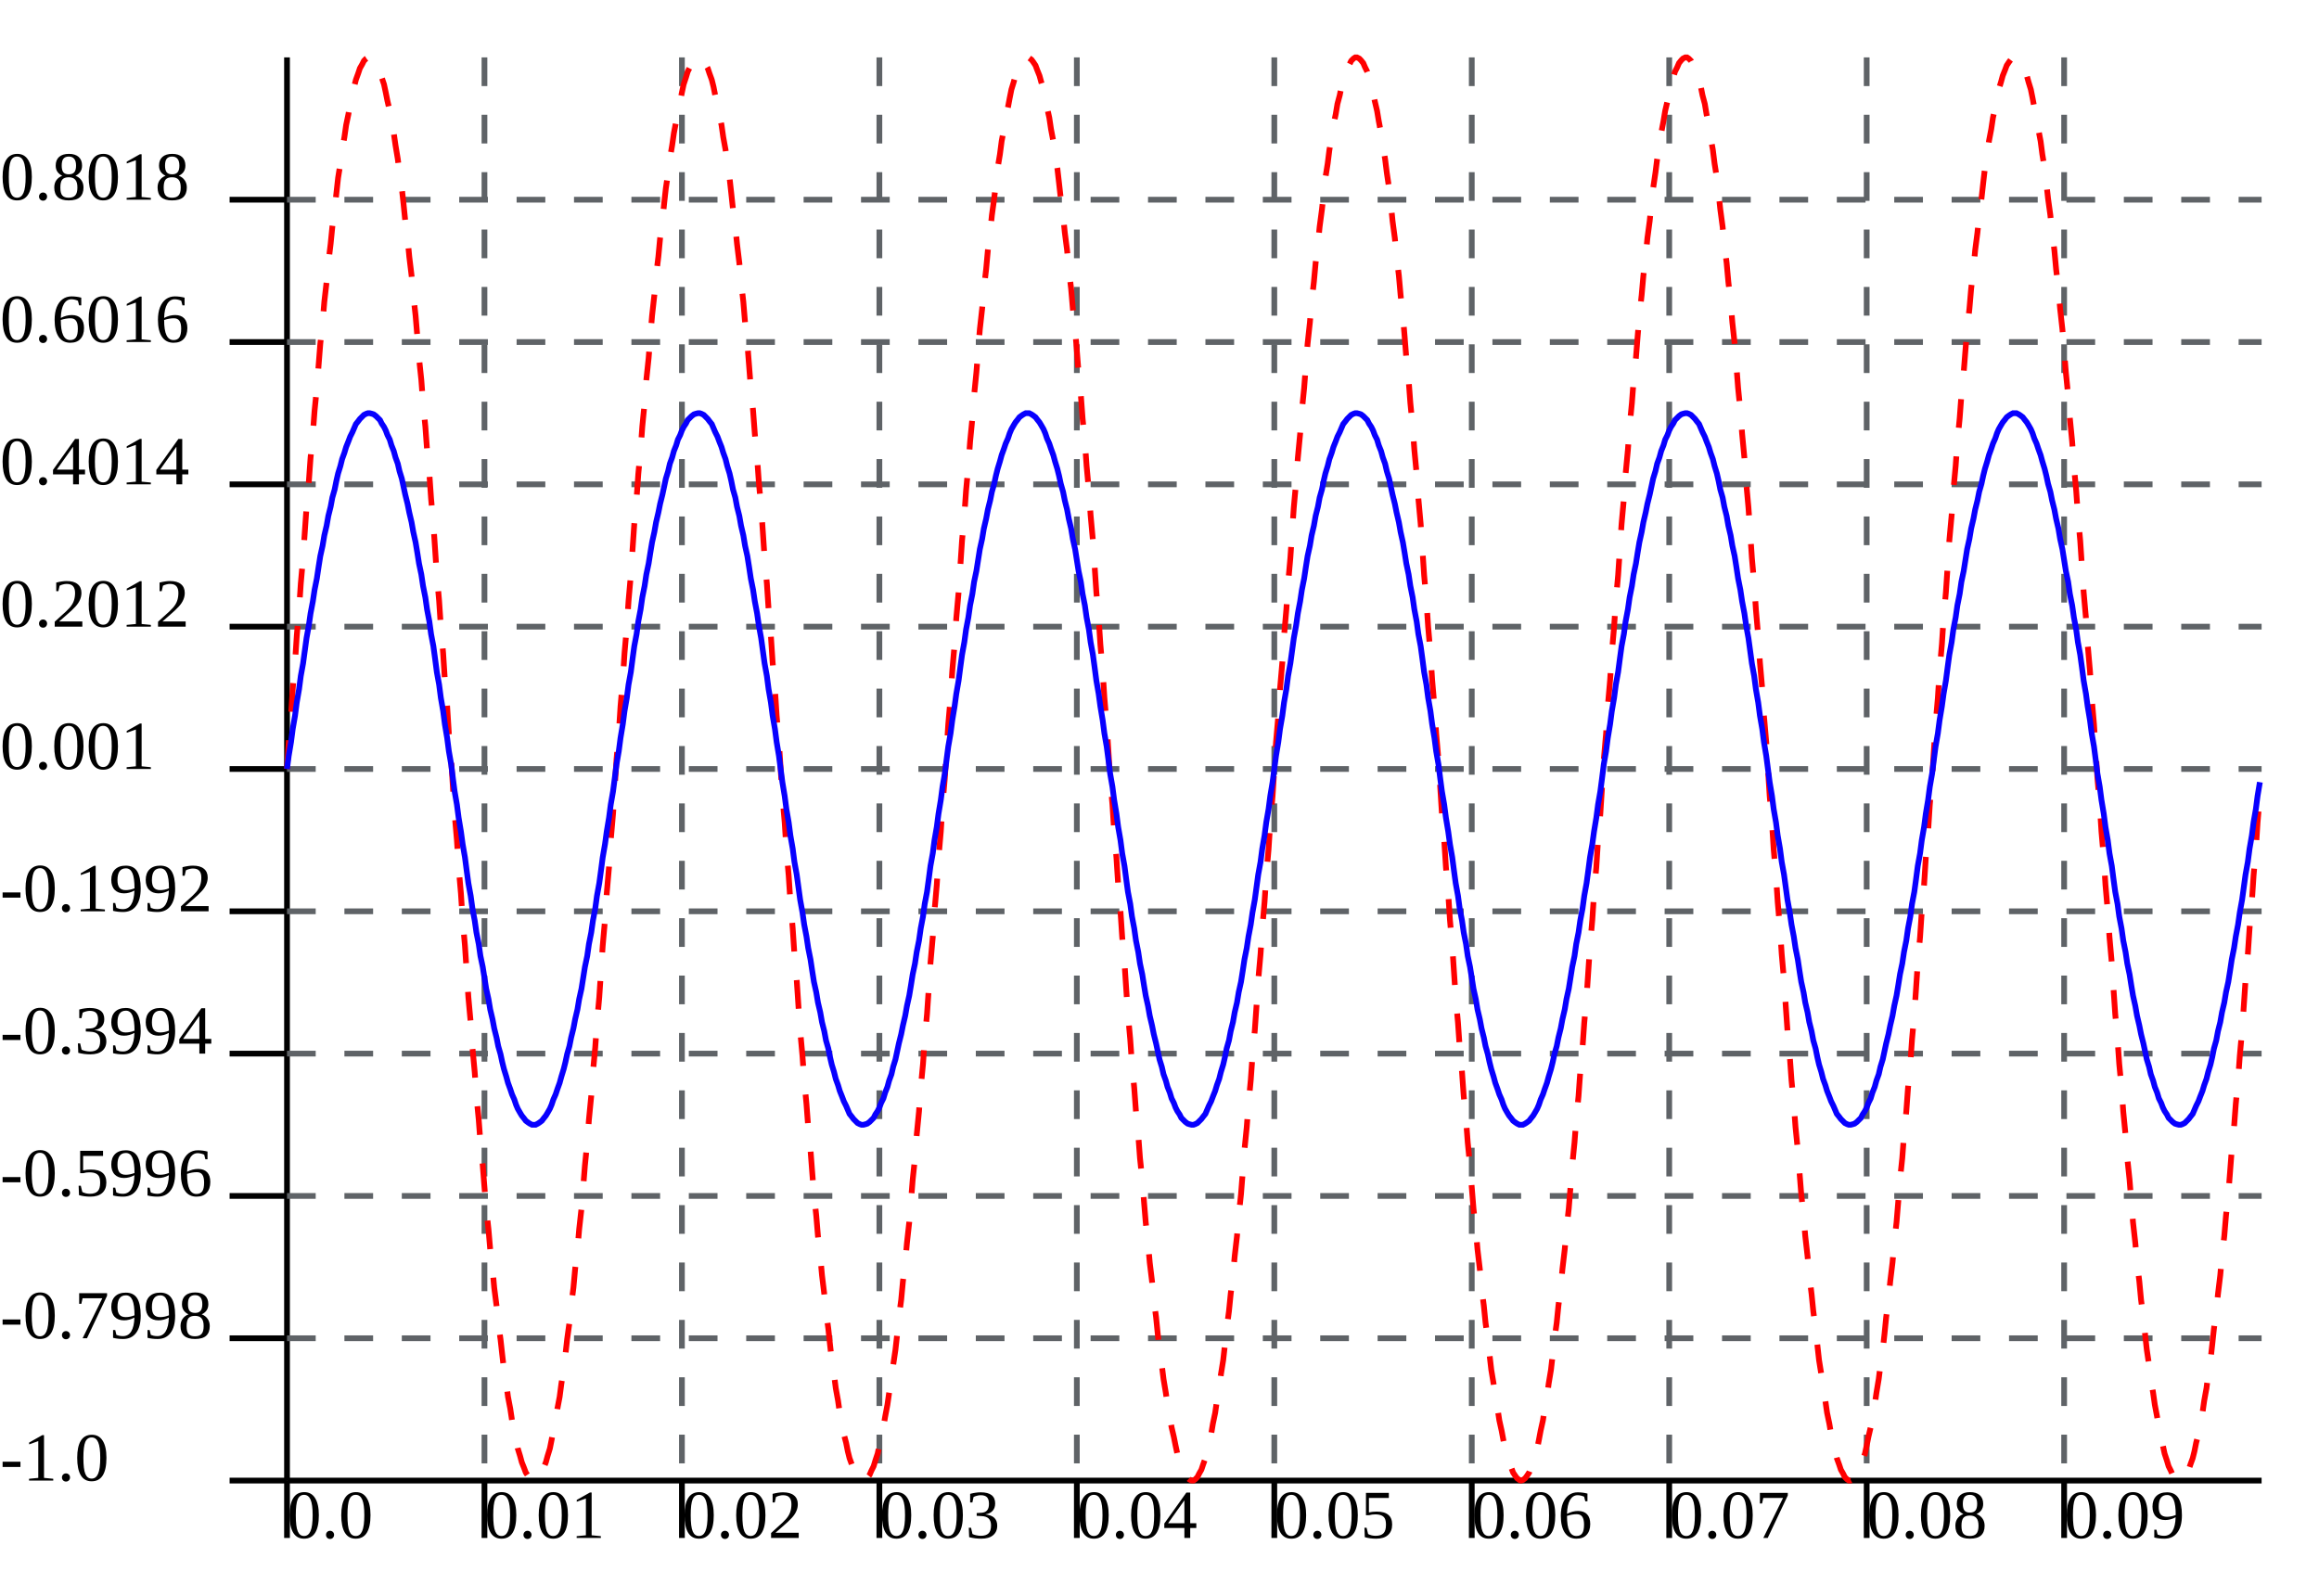
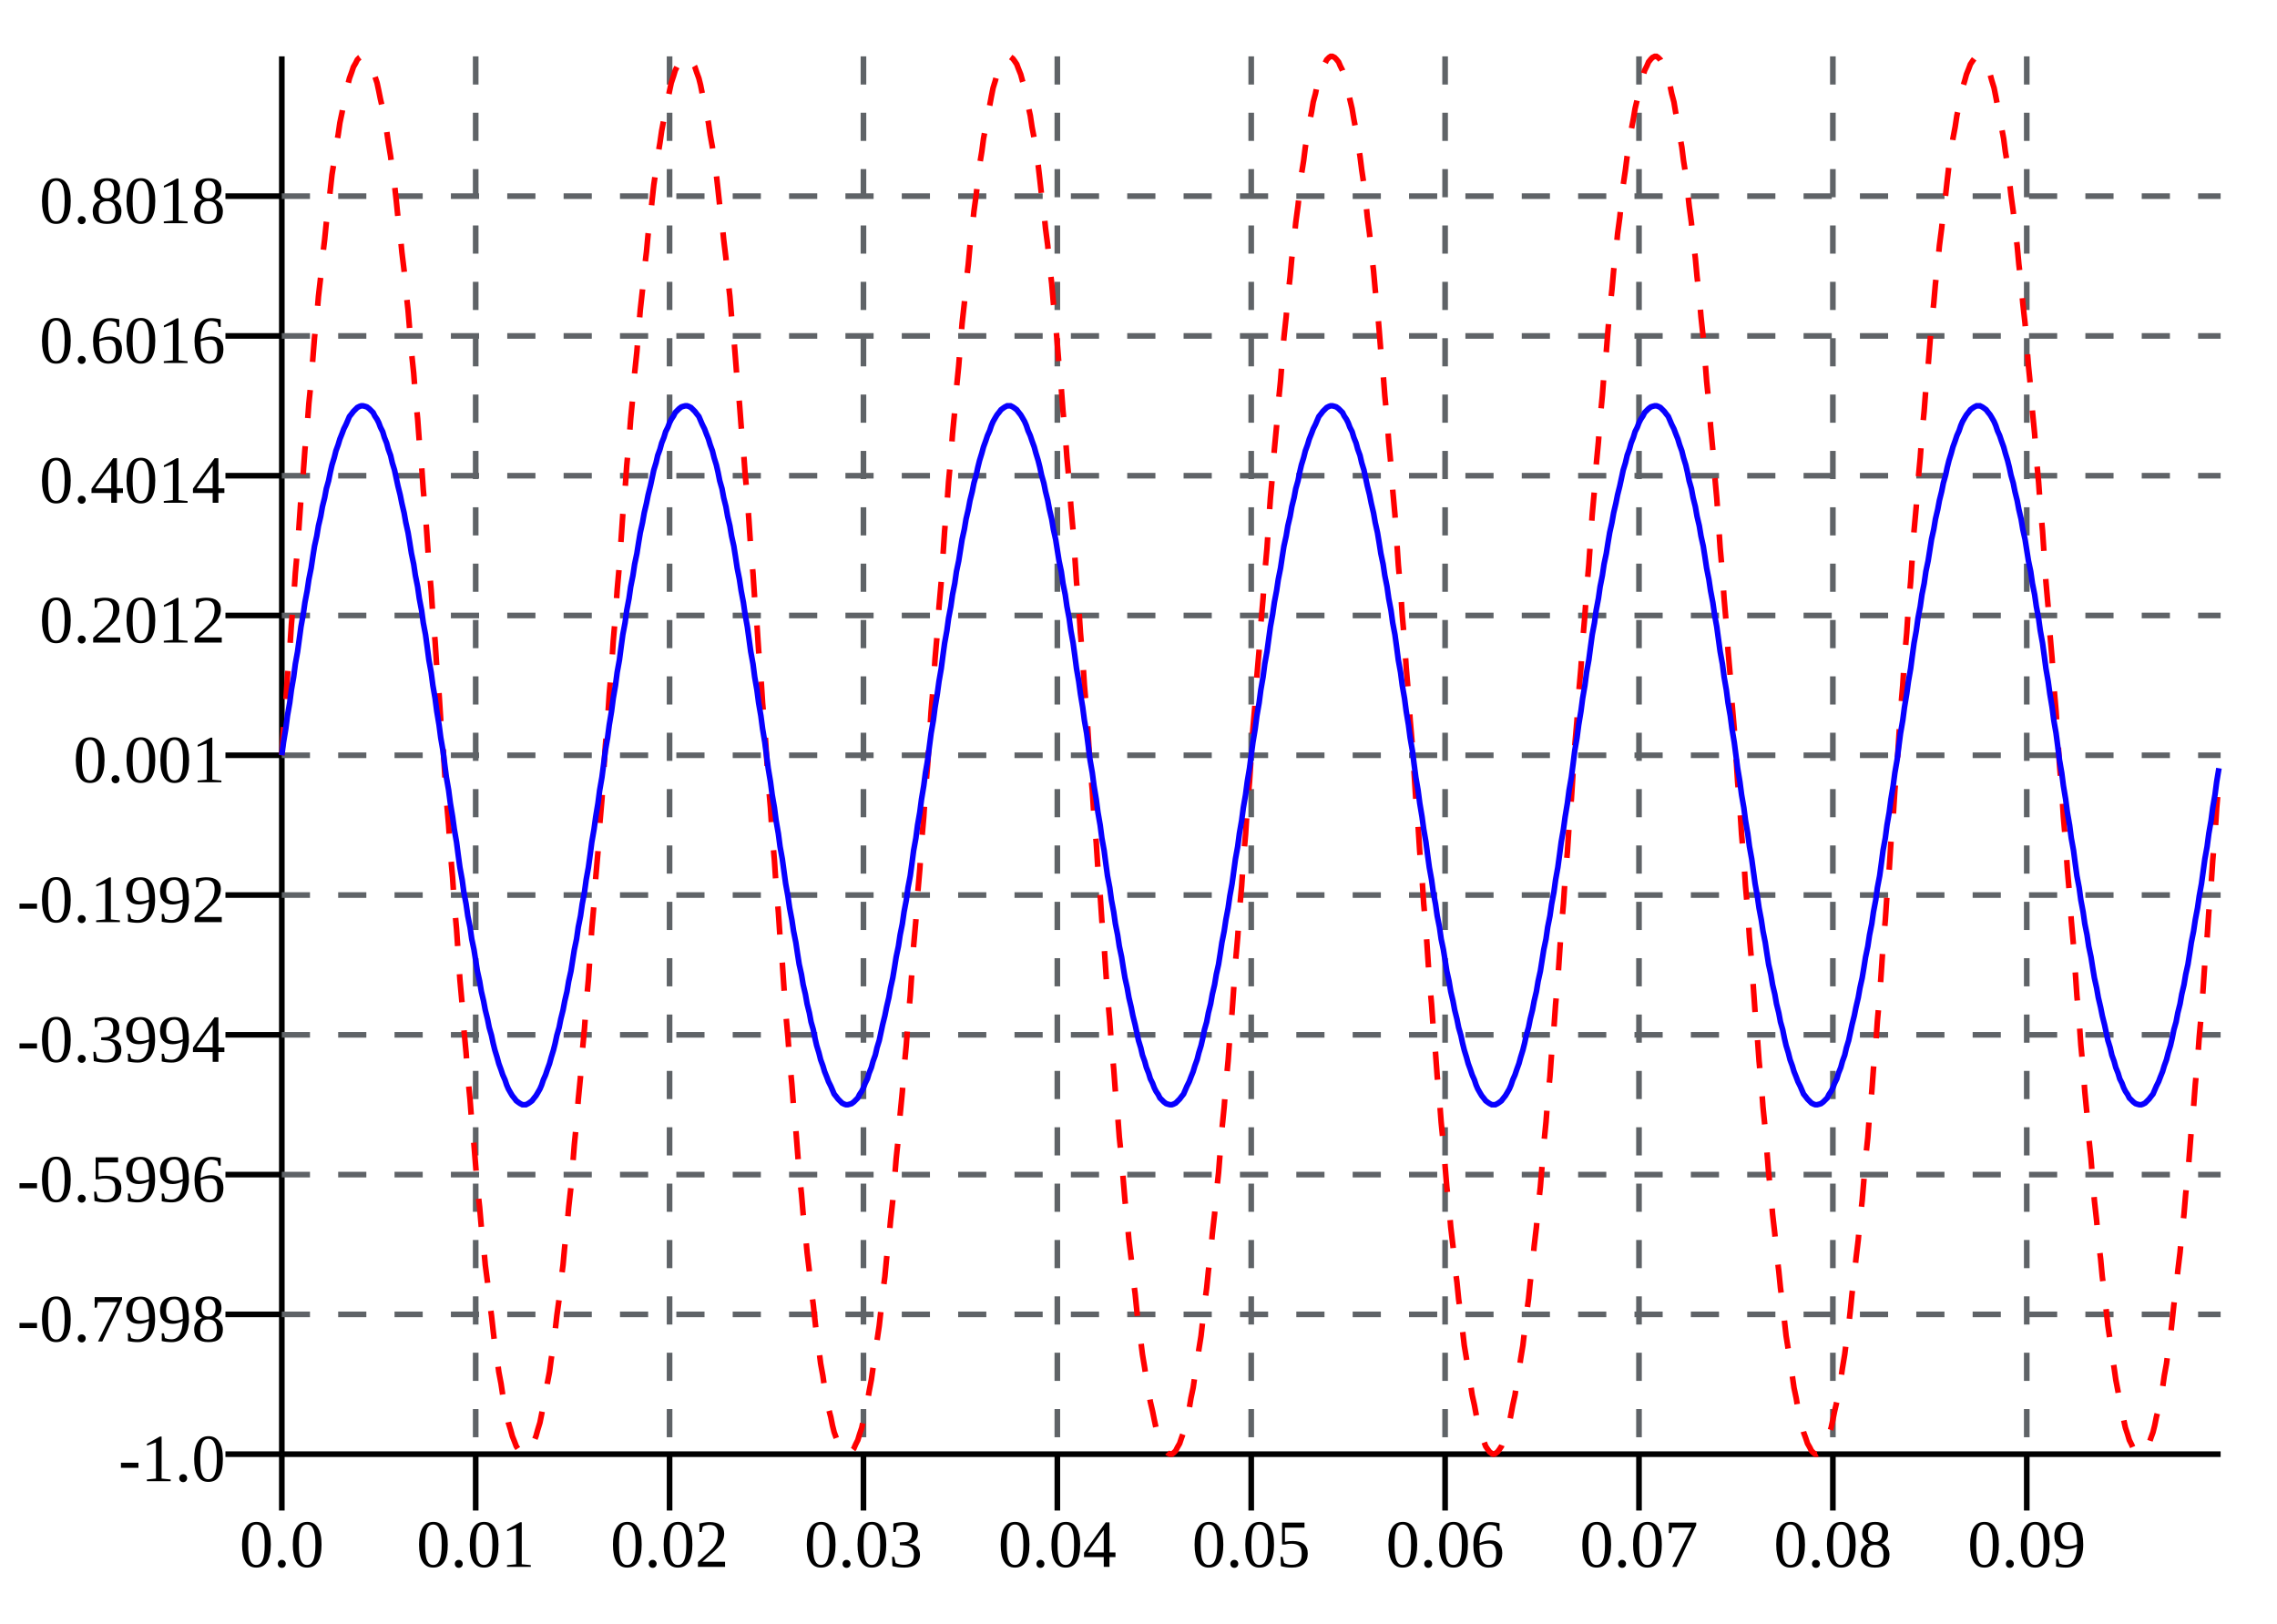
- <svg xmlns="http://www.w3.org/2000/svg" width="404.0" height="278.0">
+ <svg xmlns="http://www.w3.org/2000/svg" width="404.0" height="288.0">
  <g id="grid" fill="none" stroke="none" stroke-width="none" stroke-dasharray="none" style="none" visibility="inherit">
    <line x1="50.0px" y1="258.0px" x2="394.0px" y2="258.0px" id="none" fill="none" stroke="black" stroke-width="none" stroke-dasharray="none" style="none" visibility="inherit" />
    <line x1="50.0px" y1="10.0px" x2="50.0px" y2="258.0px" id="none" fill="none" stroke="black" stroke-width="none" stroke-dasharray="none" style="none" visibility="inherit" />
    <line x1="50.0px" y1="258.0px" x2="50.0px" y2="268.0px" id="none" fill="none" stroke="black" stroke-width="none" stroke-dasharray="none" style="none" visibility="inherit" />
    <line x1="84.4px" y1="258.0px" x2="84.4px" y2="268.0px" id="none" fill="none" stroke="black" stroke-width="none" stroke-dasharray="none" style="none" visibility="inherit" />
    <line x1="118.8px" y1="258.0px" x2="118.8px" y2="268.0px" id="none" fill="none" stroke="black" stroke-width="none" stroke-dasharray="none" style="none" visibility="inherit" />
    <line x1="153.2px" y1="258.0px" x2="153.2px" y2="268.0px" id="none" fill="none" stroke="black" stroke-width="none" stroke-dasharray="none" style="none" visibility="inherit" />
    <line x1="187.6px" y1="258.0px" x2="187.6px" y2="268.0px" id="none" fill="none" stroke="black" stroke-width="none" stroke-dasharray="none" style="none" visibility="inherit" />
    <line x1="222.0px" y1="258.0px" x2="222.0px" y2="268.0px" id="none" fill="none" stroke="black" stroke-width="none" stroke-dasharray="none" style="none" visibility="inherit" />
    <line x1="256.4px" y1="258.0px" x2="256.4px" y2="268.0px" id="none" fill="none" stroke="black" stroke-width="none" stroke-dasharray="none" style="none" visibility="inherit" />
    <line x1="290.8px" y1="258.0px" x2="290.8px" y2="268.0px" id="none" fill="none" stroke="black" stroke-width="none" stroke-dasharray="none" style="none" visibility="inherit" />
    <line x1="325.2px" y1="258.0px" x2="325.2px" y2="268.0px" id="none" fill="none" stroke="black" stroke-width="none" stroke-dasharray="none" style="none" visibility="inherit" />
    <line x1="359.6px" y1="258.0px" x2="359.6px" y2="268.0px" id="none" fill="none" stroke="black" stroke-width="none" stroke-dasharray="none" style="none" visibility="inherit" />
    <line x1="50.0px" y1="258.0px" x2="40.0px" y2="258.0px" id="none" fill="none" stroke="black" stroke-width="none" stroke-dasharray="none" style="none" visibility="inherit" />
    <line x1="50.0px" y1="233.2px" x2="40.0px" y2="233.2px" id="none" fill="none" stroke="black" stroke-width="none" stroke-dasharray="none" style="none" visibility="inherit" />
    <line x1="50.0px" y1="208.4px" x2="40.0px" y2="208.4px" id="none" fill="none" stroke="black" stroke-width="none" stroke-dasharray="none" style="none" visibility="inherit" />
    <line x1="50.0px" y1="183.6px" x2="40.0px" y2="183.6px" id="none" fill="none" stroke="black" stroke-width="none" stroke-dasharray="none" style="none" visibility="inherit" />
    <line x1="50.0px" y1="158.8px" x2="40.0px" y2="158.8px" id="none" fill="none" stroke="black" stroke-width="none" stroke-dasharray="none" style="none" visibility="inherit" />
    <line x1="50.0px" y1="134.0px" x2="40.0px" y2="134.0px" id="none" fill="none" stroke="black" stroke-width="none" stroke-dasharray="none" style="none" visibility="inherit" />
    <line x1="50.0px" y1="109.2px" x2="40.0px" y2="109.2px" id="none" fill="none" stroke="black" stroke-width="none" stroke-dasharray="none" style="none" visibility="inherit" />
    <line x1="50.0px" y1="84.4px" x2="40.0px" y2="84.4px" id="none" fill="none" stroke="black" stroke-width="none" stroke-dasharray="none" style="none" visibility="inherit" />
    <line x1="50.0px" y1="59.6px" x2="40.0px" y2="59.6px" id="none" fill="none" stroke="black" stroke-width="none" stroke-dasharray="none" style="none" visibility="inherit" />
    <line x1="50.0px" y1="34.8px" x2="40.0px" y2="34.8px" id="none" fill="none" stroke="black" stroke-width="none" stroke-dasharray="none" style="none" visibility="inherit" />
-     <text x="50.0px" y="268.0px" id="none" fill="black" stroke="none" stroke-width="none" stroke-dasharray="none" style="none" visibility="inherit">0.0</text>
-     <text x="84.4px" y="268.0px" id="none" fill="black" stroke="none" stroke-width="none" stroke-dasharray="none" style="none" visibility="inherit">0.01</text>
-     <text x="118.8px" y="268.0px" id="none" fill="black" stroke="none" stroke-width="none" stroke-dasharray="none" style="none" visibility="inherit">0.02</text>
-     <text x="153.2px" y="268.0px" id="none" fill="black" stroke="none" stroke-width="none" stroke-dasharray="none" style="none" visibility="inherit">0.03</text>
-     <text x="187.6px" y="268.0px" id="none" fill="black" stroke="none" stroke-width="none" stroke-dasharray="none" style="none" visibility="inherit">0.04</text>
-     <text x="222.0px" y="268.0px" id="none" fill="black" stroke="none" stroke-width="none" stroke-dasharray="none" style="none" visibility="inherit">0.05</text>
-     <text x="256.4px" y="268.0px" id="none" fill="black" stroke="none" stroke-width="none" stroke-dasharray="none" style="none" visibility="inherit">0.06</text>
-     <text x="290.8px" y="268.0px" id="none" fill="black" stroke="none" stroke-width="none" stroke-dasharray="none" style="none" visibility="inherit">0.07</text>
-     <text x="325.2px" y="268.0px" id="none" fill="black" stroke="none" stroke-width="none" stroke-dasharray="none" style="none" visibility="inherit">0.08</text>
-     <text x="359.6px" y="268.0px" id="none" fill="black" stroke="none" stroke-width="none" stroke-dasharray="none" style="none" visibility="inherit">0.09</text>
-     <text x="0.0px" y="258.0px" id="none" fill="black" stroke="none" stroke-width="none" stroke-dasharray="none" style="none" visibility="inherit">-1.0</text>
-     <text x="0.0px" y="233.2px" id="none" fill="black" stroke="none" stroke-width="none" stroke-dasharray="none" style="none" visibility="inherit">-0.7998</text>
-     <text x="0.0px" y="208.4px" id="none" fill="black" stroke="none" stroke-width="none" stroke-dasharray="none" style="none" visibility="inherit">-0.5996</text>
-     <text x="0.0px" y="183.6px" id="none" fill="black" stroke="none" stroke-width="none" stroke-dasharray="none" style="none" visibility="inherit">-0.3994</text>
-     <text x="0.0px" y="158.8px" id="none" fill="black" stroke="none" stroke-width="none" stroke-dasharray="none" style="none" visibility="inherit">-0.1992</text>
-     <text x="0.0px" y="134.0px" id="none" fill="black" stroke="none" stroke-width="none" stroke-dasharray="none" style="none" visibility="inherit">0.001</text>
-     <text x="0.0px" y="109.2px" id="none" fill="black" stroke="none" stroke-width="none" stroke-dasharray="none" style="none" visibility="inherit">0.2012</text>
-     <text x="0.0px" y="84.4px" id="none" fill="black" stroke="none" stroke-width="none" stroke-dasharray="none" style="none" visibility="inherit">0.4014</text>
-     <text x="0.0px" y="59.6px" id="none" fill="black" stroke="none" stroke-width="none" stroke-dasharray="none" style="none" visibility="inherit">0.6016</text>
-     <text x="0.0px" y="34.8px" id="none" fill="black" stroke="none" stroke-width="none" stroke-dasharray="none" style="none" visibility="inherit">0.8018</text>
+     <text x="50.0px" y="278.0px" text-anchor="middle" dy="0em" id="none" fill="black" stroke="none" stroke-width="none" stroke-dasharray="none" style="none" visibility="inherit">0.0</text>
+     <text x="84.4px" y="278.0px" text-anchor="middle" dy="0em" id="none" fill="black" stroke="none" stroke-width="none" stroke-dasharray="none" style="none" visibility="inherit">0.01</text>
+     <text x="118.8px" y="278.0px" text-anchor="middle" dy="0em" id="none" fill="black" stroke="none" stroke-width="none" stroke-dasharray="none" style="none" visibility="inherit">0.02</text>
+     <text x="153.2px" y="278.0px" text-anchor="middle" dy="0em" id="none" fill="black" stroke="none" stroke-width="none" stroke-dasharray="none" style="none" visibility="inherit">0.03</text>
+     <text x="187.6px" y="278.0px" text-anchor="middle" dy="0em" id="none" fill="black" stroke="none" stroke-width="none" stroke-dasharray="none" style="none" visibility="inherit">0.04</text>
+     <text x="222.0px" y="278.0px" text-anchor="middle" dy="0em" id="none" fill="black" stroke="none" stroke-width="none" stroke-dasharray="none" style="none" visibility="inherit">0.05</text>
+     <text x="256.4px" y="278.0px" text-anchor="middle" dy="0em" id="none" fill="black" stroke="none" stroke-width="none" stroke-dasharray="none" style="none" visibility="inherit">0.06</text>
+     <text x="290.8px" y="278.0px" text-anchor="middle" dy="0em" id="none" fill="black" stroke="none" stroke-width="none" stroke-dasharray="none" style="none" visibility="inherit">0.07</text>
+     <text x="325.2px" y="278.0px" text-anchor="middle" dy="0em" id="none" fill="black" stroke="none" stroke-width="none" stroke-dasharray="none" style="none" visibility="inherit">0.08</text>
+     <text x="359.6px" y="278.0px" text-anchor="middle" dy="0em" id="none" fill="black" stroke="none" stroke-width="none" stroke-dasharray="none" style="none" visibility="inherit">0.09</text>
+     <text x="40.0px" y="258.0px" text-anchor="end" dy=".4em" id="none" fill="black" stroke="none" stroke-width="none" stroke-dasharray="none" style="none" visibility="inherit">-1.0</text>
+     <text x="40.0px" y="233.2px" text-anchor="end" dy=".4em" id="none" fill="black" stroke="none" stroke-width="none" stroke-dasharray="none" style="none" visibility="inherit">-0.7998</text>
+     <text x="40.0px" y="208.4px" text-anchor="end" dy=".4em" id="none" fill="black" stroke="none" stroke-width="none" stroke-dasharray="none" style="none" visibility="inherit">-0.5996</text>
+     <text x="40.0px" y="183.6px" text-anchor="end" dy=".4em" id="none" fill="black" stroke="none" stroke-width="none" stroke-dasharray="none" style="none" visibility="inherit">-0.3994</text>
+     <text x="40.0px" y="158.8px" text-anchor="end" dy=".4em" id="none" fill="black" stroke="none" stroke-width="none" stroke-dasharray="none" style="none" visibility="inherit">-0.1992</text>
+     <text x="40.0px" y="134.0px" text-anchor="end" dy=".4em" id="none" fill="black" stroke="none" stroke-width="none" stroke-dasharray="none" style="none" visibility="inherit">0.001</text>
+     <text x="40.0px" y="109.2px" text-anchor="end" dy=".4em" id="none" fill="black" stroke="none" stroke-width="none" stroke-dasharray="none" style="none" visibility="inherit">0.2012</text>
+     <text x="40.0px" y="84.4px" text-anchor="end" dy=".4em" id="none" fill="black" stroke="none" stroke-width="none" stroke-dasharray="none" style="none" visibility="inherit">0.4014</text>
+     <text x="40.0px" y="59.6px" text-anchor="end" dy=".4em" id="none" fill="black" stroke="none" stroke-width="none" stroke-dasharray="none" style="none" visibility="inherit">0.6016</text>
+     <text x="40.0px" y="34.8px" text-anchor="end" dy=".4em" id="none" fill="black" stroke="none" stroke-width="none" stroke-dasharray="none" style="none" visibility="inherit">0.8018</text>
    <line x1="84.4px" y1="10.0px" x2="84.4px" y2="258.0px" id="none" fill="none" stroke="#5F6367" stroke-width="none" stroke-dasharray="5,5" style="none" visibility="inherit" />
    <line x1="118.8px" y1="10.0px" x2="118.8px" y2="258.0px" id="none" fill="none" stroke="#5F6367" stroke-width="none" stroke-dasharray="5,5" style="none" visibility="inherit" />
    <line x1="153.2px" y1="10.0px" x2="153.2px" y2="258.0px" id="none" fill="none" stroke="#5F6367" stroke-width="none" stroke-dasharray="5,5" style="none" visibility="inherit" />
    <line x1="187.6px" y1="10.0px" x2="187.6px" y2="258.0px" id="none" fill="none" stroke="#5F6367" stroke-width="none" stroke-dasharray="5,5" style="none" visibility="inherit" />
    <line x1="222.0px" y1="10.0px" x2="222.0px" y2="258.0px" id="none" fill="none" stroke="#5F6367" stroke-width="none" stroke-dasharray="5,5" style="none" visibility="inherit" />
    <line x1="256.4px" y1="10.0px" x2="256.4px" y2="258.0px" id="none" fill="none" stroke="#5F6367" stroke-width="none" stroke-dasharray="5,5" style="none" visibility="inherit" />
    <line x1="290.8px" y1="10.0px" x2="290.8px" y2="258.0px" id="none" fill="none" stroke="#5F6367" stroke-width="none" stroke-dasharray="5,5" style="none" visibility="inherit" />
    <line x1="325.2px" y1="10.0px" x2="325.2px" y2="258.0px" id="none" fill="none" stroke="#5F6367" stroke-width="none" stroke-dasharray="5,5" style="none" visibility="inherit" />
    <line x1="359.6px" y1="10.0px" x2="359.6px" y2="258.0px" id="none" fill="none" stroke="#5F6367" stroke-width="none" stroke-dasharray="5,5" style="none" visibility="inherit" />
    <line x1="50.0px" y1="233.2px" x2="394.0px" y2="233.2px" id="none" fill="none" stroke="#5F6367" stroke-width="none" stroke-dasharray="5,5" style="none" visibility="inherit" />
    <line x1="50.0px" y1="208.4px" x2="394.0px" y2="208.4px" id="none" fill="none" stroke="#5F6367" stroke-width="none" stroke-dasharray="5,5" style="none" visibility="inherit" />
    <line x1="50.0px" y1="183.6px" x2="394.0px" y2="183.6px" id="none" fill="none" stroke="#5F6367" stroke-width="none" stroke-dasharray="5,5" style="none" visibility="inherit" />
    <line x1="50.0px" y1="158.8px" x2="394.0px" y2="158.8px" id="none" fill="none" stroke="#5F6367" stroke-width="none" stroke-dasharray="5,5" style="none" visibility="inherit" />
    <line x1="50.0px" y1="134.0px" x2="394.0px" y2="134.0px" id="none" fill="none" stroke="#5F6367" stroke-width="none" stroke-dasharray="5,5" style="none" visibility="inherit" />
    <line x1="50.0px" y1="109.2px" x2="394.0px" y2="109.2px" id="none" fill="none" stroke="#5F6367" stroke-width="none" stroke-dasharray="5,5" style="none" visibility="inherit" />
    <line x1="50.0px" y1="84.4px" x2="394.0px" y2="84.4px" id="none" fill="none" stroke="#5F6367" stroke-width="none" stroke-dasharray="5,5" style="none" visibility="inherit" />
    <line x1="50.0px" y1="59.6px" x2="394.0px" y2="59.6px" id="none" fill="none" stroke="#5F6367" stroke-width="none" stroke-dasharray="5,5" style="none" visibility="inherit" />
    <line x1="50.0px" y1="34.8px" x2="394.0px" y2="34.8px" id="none" fill="none" stroke="#5F6367" stroke-width="none" stroke-dasharray="5,5" style="none" visibility="inherit" />
  </g>
  <g id="lines" fill="none" stroke="none" stroke-width="none" stroke-dasharray="none" style="none" visibility="inherit">
    <g id="plot_line" fill="none" stroke="none" stroke-width="none" stroke-dasharray="none" style="none" visibility="inherit">
      <polyline points="50.0,134.0 50.3,129.3 50.7,124.7 51.0,120.0 51.4,115.4 51.7,110.8 52.1,106.2 52.4,101.7 52.8,97.2 53.1,92.7 53.4,88.4 53.8,84.0 54.1,79.8 54.5,75.6 54.8,71.6 55.2,67.6 55.5,63.7 55.8,59.9 56.2,56.2 56.5,52.6 56.9,49.1 57.2,45.8 57.6,42.5 57.9,39.5 58.3,36.5 58.6,33.7 58.9,31.0 59.3,28.5 59.6,26.1 60.0,23.9 60.3,21.8 60.7,19.9 61.0,18.1 61.4,16.6 61.7,15.1 62.0,13.9 62.4,12.8 62.7,11.9 63.1,11.2 63.4,10.6 63.8,10.2 64.1,10.0 64.4,10.0 64.8,10.2 65.1,10.5 65.5,11.0 65.8,11.7 66.2,12.5 66.5,13.5 66.9,14.7 67.2,16.1 67.5,17.6 67.9,19.3 68.2,21.1 68.6,23.2 68.9,25.3 69.3,27.7 69.6,30.1 70.0,32.8 70.3,35.5 70.6,38.5 71.0,41.5 71.3,44.7 71.7,48.0 72.0,51.4 72.4,55.0 72.7,58.6 73.0,62.4 73.4,66.2 73.7,70.2 74.1,74.3 74.4,78.4 74.8,82.6 75.1,86.9 75.5,91.3 75.8,95.7 76.1,100.2 76.5,104.7 76.8,109.2 77.2,113.8 77.5,118.5 77.9,123.1 78.2,127.8 78.6,132.4 78.9,137.1 79.2,141.8 79.6,146.4 79.9,151.1 80.3,155.7 80.6,160.3 81.0,164.8 81.3,169.3 81.6,173.8 82.0,178.2 82.3,182.5 82.7,186.8 83.0,191.0 83.4,195.1 83.7,199.1 84.1,203.1 84.4,206.9 84.7,210.6 85.1,214.2 85.4,217.7 85.8,221.1 86.1,224.4 86.5,227.5 86.8,230.5 87.2,233.4 87.5,236.1 87.8,238.7 88.2,241.1 88.5,243.4 88.9,245.5 89.2,247.5 89.6,249.3 89.9,250.9 90.2,252.4 90.6,253.7 90.9,254.8 91.3,255.8 91.6,256.6 92.0,257.2 92.3,257.6 92.7,257.9 93.0,258.0 93.3,257.9 93.7,257.6 94.0,257.2 94.4,256.6 94.7,255.8 95.1,254.8 95.4,253.7 95.8,252.4 96.1,250.9 96.4,249.3 96.8,247.5 97.1,245.5 97.5,243.4 97.8,241.1 98.2,238.7 98.5,236.1 98.8,233.4 99.2,230.5 99.5,227.5 99.9,224.4 100.2,221.1 100.6,217.7 100.9,214.2 101.3,210.6 101.6,206.9 101.9,203.1 102.3,199.1 102.6,195.1 103.0,191.0 103.3,186.8 103.7,182.5 104.0,178.2 104.4,173.8 104.7,169.3 105.0,164.8 105.4,160.3 105.7,155.7 106.1,151.1 106.4,146.4 106.8,141.8 107.1,137.1 107.4,132.4 107.8,127.8 108.1,123.1 108.5,118.5 108.8,113.8 109.2,109.2 109.5,104.7 109.9,100.2 110.2,95.7 110.5,91.3 110.9,86.9 111.2,82.6 111.6,78.4 111.9,74.3 112.3,70.2 112.6,66.2 113.0,62.4 113.3,58.6 113.6,55.0 114.0,51.4 114.3,48.0 114.7,44.7 115.0,41.5 115.4,38.5 115.7,35.5 116.0,32.8 116.4,30.1 116.7,27.7 117.1,25.3 117.4,23.2 117.8,21.1 118.1,19.3 118.5,17.6 118.8,16.1 119.1,14.7 119.5,13.5 119.8,12.5 120.2,11.7 120.5,11.0 120.9,10.5 121.2,10.2 121.6,10.0 121.9,10.0 122.2,10.2 122.6,10.6 122.9,11.2 123.3,11.9 123.6,12.8 124.0,13.9 124.3,15.1 124.6,16.6 125.0,18.1 125.3,19.9 125.7,21.8 126.0,23.9 126.4,26.1 126.7,28.5 127.1,31.0 127.4,33.7 127.7,36.5 128.1,39.5 128.4,42.5 128.8,45.8 129.1,49.1 129.5,52.6 129.8,56.2 130.2,59.9 130.5,63.7 130.8,67.6 131.2,71.6 131.5,75.6 131.9,79.8 132.2,84.0 132.6,88.4 132.9,92.7 133.2,97.2 133.6,101.7 133.9,106.2 134.3,110.8 134.6,115.4 135.0,120.0 135.3,124.7 135.7,129.3 136.0,134.0 136.3,138.7 136.7,143.3 137.0,148.0 137.4,152.6 137.7,157.2 138.1,161.8 138.4,166.3 138.8,170.8 139.1,175.3 139.4,179.6 139.8,184.0 140.1,188.2 140.5,192.4 140.8,196.4 141.2,200.4 141.5,204.3 141.8,208.1 142.2,211.8 142.5,215.4 142.9,218.9 143.2,222.2 143.6,225.5 143.9,228.5 144.3,231.5 144.6,234.3 144.9,237.0 145.3,239.5 145.6,241.9 146.0,244.1 146.3,246.2 146.7,248.1 147.0,249.9 147.4,251.4 147.7,252.9 148.0,254.1 148.4,255.2 148.7,256.1 149.1,256.8 149.4,257.4 149.8,257.8 150.1,258.0 150.4,258.0 150.8,257.8 151.1,257.5 151.5,257.0 151.8,256.3 152.2,255.5 152.5,254.5 152.9,253.3 153.2,251.9 153.5,250.4 153.9,248.7 154.2,246.9 154.6,244.8 154.9,242.7 155.3,240.3 155.6,237.9 156.0,235.2 156.3,232.5 156.6,229.5 157.0,226.5 157.3,223.3 157.7,220.0 158.0,216.6 158.4,213.0 158.7,209.4 159.0,205.6 159.4,201.8 159.7,197.8 160.1,193.7 160.4,189.6 160.8,185.4 161.1,181.1 161.5,176.7 161.8,172.3 162.1,167.8 162.5,163.3 162.8,158.8 163.2,154.2 163.5,149.5 163.9,144.9 164.2,140.2 164.6,135.6 164.9,130.9 165.2,126.2 165.6,121.6 165.9,116.9 166.3,112.3 166.6,107.7 167.0,103.2 167.3,98.7 167.6,94.2 168.0,89.8 168.3,85.5 168.7,81.2 169.0,77.0 169.4,72.9 169.7,68.9 170.1,64.9 170.4,61.1 170.7,57.4 171.1,53.8 171.4,50.3 171.8,46.9 172.1,43.6 172.5,40.5 172.8,37.5 173.2,34.6 173.5,31.9 173.8,29.3 174.2,26.9 174.5,24.6 174.9,22.5 175.2,20.5 175.6,18.7 175.9,17.1 176.2,15.6 176.6,14.3 176.9,13.2 177.3,12.2 177.6,11.4 178.0,10.8 178.3,10.4 178.7,10.1 179.0,10.0 179.3,10.1 179.7,10.4 180.0,10.8 180.4,11.4 180.7,12.2 181.1,13.2 181.4,14.3 181.8,15.6 182.1,17.1 182.4,18.7 182.8,20.5 183.1,22.5 183.5,24.6 183.8,26.9 184.2,29.3 184.5,31.9 184.8,34.6 185.2,37.5 185.5,40.5 185.9,43.6 186.2,46.9 186.6,50.3 186.9,53.8 187.3,57.4 187.6,61.1 187.9,64.9 188.3,68.9 188.6,72.9 189.0,77.0 189.3,81.2 189.7,85.5 190.0,89.8 190.4,94.2 190.7,98.7 191.0,103.2 191.4,107.7 191.7,112.3 192.1,116.9 192.4,121.6 192.8,126.2 193.1,130.9 193.4,135.6 193.8,140.2 194.1,144.9 194.5,149.5 194.8,154.2 195.2,158.8 195.5,163.3 195.9,167.8 196.2,172.3 196.5,176.7 196.9,181.1 197.2,185.4 197.6,189.6 197.9,193.7 198.3,197.8 198.6,201.8 199.0,205.6 199.3,209.4 199.6,213.0 200.0,216.6 200.3,220.0 200.7,223.3 201.0,226.5 201.4,229.5 201.7,232.5 202.0,235.2 202.4,237.9 202.7,240.3 203.1,242.7 203.4,244.8 203.8,246.9 204.1,248.7 204.5,250.4 204.8,251.9 205.1,253.3 205.5,254.5 205.8,255.5 206.2,256.3 206.5,257.0 206.9,257.5 207.2,257.8 207.6,258.0 207.9,258.0 208.2,257.8 208.6,257.4 208.9,256.8 209.3,256.1 209.6,255.2 210.0,254.1 210.3,252.9 210.6,251.4 211.0,249.9 211.3,248.1 211.7,246.2 212.0,244.1 212.4,241.9 212.7,239.5 213.1,237.0 213.4,234.3 213.7,231.5 214.1,228.5 214.4,225.5 214.8,222.2 215.1,218.9 215.5,215.4 215.8,211.8 216.2,208.1 216.5,204.3 216.8,200.4 217.2,196.4 217.5,192.4 217.9,188.2 218.2,184.0 218.6,179.6 218.9,175.3 219.2,170.8 219.6,166.3 219.9,161.8 220.3,157.2 220.6,152.6 221.0,148.0 221.3,143.3 221.7,138.7 222.0,134.0 222.3,129.3 222.7,124.7 223.0,120.0 223.4,115.4 223.7,110.8 224.1,106.2 224.4,101.7 224.8,97.2 225.1,92.7 225.4,88.4 225.8,84.0 226.1,79.8 226.5,75.6 226.8,71.6 227.2,67.6 227.5,63.7 227.8,59.9 228.2,56.2 228.5,52.6 228.9,49.1 229.2,45.8 229.6,42.5 229.9,39.5 230.3,36.5 230.6,33.7 230.9,31.0 231.3,28.5 231.6,26.1 232.0,23.9 232.3,21.8 232.7,19.9 233.0,18.1 233.4,16.6 233.7,15.1 234.0,13.9 234.4,12.8 234.7,11.9 235.1,11.2 235.4,10.6 235.8,10.2 236.1,10.0 236.4,10.0 236.8,10.2 237.1,10.5 237.5,11.0 237.8,11.7 238.2,12.5 238.5,13.5 238.9,14.7 239.2,16.1 239.5,17.6 239.9,19.3 240.2,21.1 240.6,23.2 240.9,25.3 241.3,27.7 241.6,30.1 242.0,32.8 242.3,35.5 242.6,38.5 243.0,41.5 243.3,44.7 243.7,48.0 244.0,51.4 244.4,55.0 244.7,58.6 245.0,62.4 245.4,66.2 245.7,70.2 246.1,74.3 246.4,78.4 246.8,82.6 247.1,86.9 247.5,91.3 247.8,95.7 248.1,100.2 248.5,104.7 248.8,109.2 249.2,113.8 249.5,118.5 249.9,123.1 250.2,127.8 250.6,132.4 250.9,137.1 251.2,141.8 251.6,146.4 251.9,151.1 252.3,155.7 252.6,160.3 253.0,164.8 253.3,169.3 253.6,173.8 254.0,178.2 254.3,182.5 254.7,186.8 255.0,191.0 255.4,195.1 255.7,199.1 256.1,203.1 256.4,206.9 256.7,210.6 257.1,214.2 257.4,217.7 257.8,221.1 258.1,224.4 258.5,227.5 258.8,230.5 259.2,233.4 259.5,236.1 259.8,238.7 260.2,241.1 260.5,243.4 260.9,245.5 261.2,247.5 261.6,249.3 261.9,250.9 262.2,252.4 262.6,253.7 262.9,254.8 263.3,255.8 263.6,256.6 264.0,257.2 264.3,257.6 264.7,257.9 265.0,258.0 265.3,257.9 265.7,257.6 266.0,257.2 266.4,256.6 266.7,255.8 267.1,254.8 267.4,253.7 267.8,252.4 268.1,250.9 268.4,249.3 268.8,247.5 269.1,245.5 269.5,243.4 269.8,241.1 270.2,238.7 270.5,236.1 270.8,233.4 271.2,230.5 271.5,227.5 271.9,224.4 272.2,221.1 272.6,217.7 272.9,214.2 273.3,210.6 273.6,206.9 273.9,203.1 274.3,199.1 274.6,195.1 275.0,191.0 275.3,186.8 275.7,182.5 276.0,178.2 276.4,173.8 276.7,169.3 277.0,164.8 277.4,160.3 277.7,155.7 278.1,151.1 278.4,146.4 278.8,141.8 279.1,137.1 279.4,132.4 279.8,127.8 280.1,123.1 280.5,118.5 280.8,113.8 281.2,109.2 281.5,104.7 281.9,100.2 282.2,95.7 282.5,91.3 282.9,86.9 283.2,82.6 283.6,78.4 283.9,74.3 284.3,70.2 284.6,66.2 285.0,62.4 285.3,58.6 285.6,55.0 286.0,51.4 286.3,48.0 286.7,44.7 287.0,41.5 287.4,38.5 287.7,35.5 288.0,32.8 288.4,30.1 288.7,27.7 289.1,25.3 289.4,23.2 289.8,21.1 290.1,19.3 290.5,17.6 290.8,16.1 291.1,14.7 291.5,13.5 291.8,12.5 292.2,11.7 292.5,11.0 292.9,10.5 293.2,10.2 293.6,10.0 293.9,10.0 294.2,10.2 294.6,10.6 294.9,11.2 295.3,11.9 295.6,12.8 296.0,13.9 296.3,15.1 296.6,16.6 297.0,18.1 297.3,19.9 297.7,21.8 298.0,23.9 298.4,26.1 298.7,28.5 299.1,31.0 299.4,33.7 299.7,36.5 300.1,39.5 300.4,42.5 300.8,45.8 301.1,49.1 301.5,52.6 301.8,56.2 302.2,59.9 302.5,63.7 302.8,67.6 303.2,71.6 303.5,75.6 303.9,79.8 304.2,84.0 304.6,88.4 304.9,92.7 305.2,97.2 305.6,101.7 305.9,106.2 306.3,110.8 306.6,115.4 307.0,120.0 307.3,124.7 307.7,129.3 308.0,134.0 308.3,138.7 308.7,143.3 309.0,148.0 309.4,152.6 309.7,157.2 310.1,161.8 310.4,166.3 310.8,170.8 311.1,175.3 311.4,179.6 311.8,184.0 312.1,188.2 312.5,192.4 312.8,196.4 313.2,200.4 313.5,204.3 313.8,208.1 314.2,211.8 314.5,215.4 314.9,218.9 315.2,222.2 315.6,225.5 315.9,228.5 316.3,231.5 316.6,234.3 316.9,237.0 317.3,239.5 317.6,241.9 318.0,244.1 318.3,246.2 318.7,248.1 319.0,249.9 319.4,251.4 319.7,252.9 320.0,254.1 320.4,255.2 320.7,256.1 321.1,256.8 321.4,257.4 321.8,257.8 322.1,258.0 322.4,258.0 322.8,257.8 323.1,257.5 323.5,257.0 323.8,256.3 324.2,255.5 324.5,254.5 324.9,253.3 325.2,251.9 325.5,250.4 325.9,248.7 326.2,246.9 326.6,244.8 326.9,242.7 327.3,240.3 327.6,237.9 328.0,235.2 328.3,232.5 328.6,229.5 329.0,226.5 329.3,223.3 329.7,220.0 330.0,216.6 330.4,213.0 330.7,209.4 331.0,205.6 331.4,201.8 331.7,197.8 332.1,193.7 332.4,189.6 332.8,185.4 333.1,181.1 333.5,176.7 333.8,172.3 334.1,167.8 334.5,163.3 334.8,158.8 335.2,154.2 335.5,149.5 335.9,144.9 336.2,140.2 336.6,135.6 336.9,130.9 337.2,126.2 337.6,121.6 337.9,116.9 338.3,112.3 338.6,107.7 339.0,103.2 339.3,98.7 339.6,94.2 340.0,89.8 340.3,85.5 340.7,81.2 341.0,77.0 341.4,72.9 341.7,68.9 342.1,64.9 342.4,61.1 342.7,57.4 343.1,53.8 343.4,50.3 343.8,46.9 344.1,43.6 344.5,40.5 344.8,37.5 345.2,34.6 345.5,31.9 345.8,29.3 346.2,26.9 346.5,24.6 346.9,22.5 347.2,20.5 347.6,18.7 347.9,17.1 348.2,15.6 348.6,14.3 348.9,13.2 349.3,12.2 349.6,11.4 350.0,10.8 350.3,10.4 350.7,10.1 351.0,10.0 351.3,10.1 351.7,10.4 352.0,10.8 352.4,11.4 352.7,12.2 353.1,13.2 353.4,14.3 353.8,15.6 354.1,17.1 354.4,18.7 354.8,20.5 355.1,22.5 355.5,24.6 355.8,26.9 356.2,29.3 356.5,31.9 356.8,34.6 357.2,37.5 357.5,40.5 357.9,43.6 358.2,46.9 358.6,50.3 358.9,53.8 359.3,57.4 359.6,61.1 359.9,64.9 360.3,68.9 360.6,72.9 361.0,77.0 361.3,81.2 361.7,85.5 362.0,89.8 362.4,94.2 362.7,98.7 363.0,103.2 363.4,107.7 363.7,112.3 364.1,116.9 364.4,121.6 364.8,126.2 365.1,130.9 365.4,135.6 365.8,140.2 366.1,144.9 366.5,149.5 366.8,154.2 367.2,158.8 367.5,163.3 367.9,167.8 368.2,172.3 368.5,176.7 368.9,181.1 369.2,185.4 369.6,189.6 369.9,193.7 370.3,197.8 370.6,201.8 371.0,205.6 371.3,209.4 371.6,213.0 372.0,216.6 372.3,220.0 372.7,223.3 373.0,226.5 373.4,229.5 373.7,232.5 374.0,235.2 374.4,237.9 374.7,240.3 375.1,242.7 375.4,244.8 375.8,246.9 376.1,248.7 376.5,250.4 376.8,251.9 377.1,253.3 377.5,254.5 377.8,255.5 378.2,256.3 378.5,257.0 378.9,257.5 379.2,257.8 379.6,258.0 379.9,258.0 380.2,257.8 380.6,257.4 380.9,256.8 381.3,256.1 381.6,255.2 382.0,254.1 382.3,252.9 382.6,251.4 383.0,249.9 383.3,248.1 383.7,246.2 384.0,244.1 384.4,241.9 384.7,239.5 385.1,237.0 385.4,234.3 385.7,231.5 386.1,228.5 386.4,225.5 386.8,222.2 387.1,218.9 387.5,215.4 387.8,211.8 388.2,208.1 388.5,204.3 388.8,200.4 389.2,196.4 389.5,192.4 389.9,188.2 390.2,184.0 390.6,179.6 390.9,175.3 391.2,170.8 391.6,166.3 391.9,161.8 392.3,157.2 392.6,152.6 393.0,148.0 393.3,143.3 393.7,138.7 " id="none" fill="none" stroke="#ff0000" stroke-width="none" stroke-dasharray="5,5" style="none" visibility="inherit" />
    </g>
    <g id="plot_line" fill="none" stroke="none" stroke-width="none" stroke-dasharray="none" style="none" visibility="inherit">
      <polyline points="50.0,134.0 50.3,131.7 50.7,129.3 51.0,127.0 51.4,124.7 51.7,122.4 52.1,120.1 52.4,117.8 52.8,115.6 53.1,113.4 53.4,111.2 53.8,109.0 54.1,106.9 54.5,104.8 54.8,102.8 55.2,100.8 55.5,98.8 55.8,96.9 56.2,95.1 56.5,93.3 56.9,91.6 57.2,89.9 57.6,88.3 57.9,86.7 58.3,85.3 58.6,83.8 58.9,82.5 59.3,81.2 59.6,80.0 60.0,78.9 60.3,77.9 60.7,76.9 61.0,76.1 61.4,75.3 61.7,74.6 62.0,73.9 62.4,73.4 62.7,73.0 63.1,72.6 63.4,72.3 63.8,72.1 64.1,72.0 64.4,72.0 64.8,72.1 65.1,72.2 65.5,72.5 65.8,72.8 66.2,73.2 66.5,73.8 66.9,74.4 67.2,75.0 67.5,75.8 67.9,76.6 68.2,77.6 68.6,78.6 68.9,79.7 69.3,80.8 69.6,82.1 70.0,83.4 70.3,84.8 70.6,86.2 71.0,87.8 71.3,89.3 71.7,91.0 72.0,92.7 72.4,94.5 72.7,96.3 73.0,98.2 73.4,100.1 73.7,102.1 74.1,104.1 74.4,106.2 74.8,108.3 75.1,110.5 75.5,112.6 75.8,114.8 76.1,117.1 76.5,119.3 76.8,121.6 77.2,123.9 77.5,126.2 77.9,128.6 78.2,130.9 78.6,133.2 78.9,135.6 79.2,137.9 79.6,140.2 79.9,142.5 80.3,144.9 80.6,147.1 81.0,149.4 81.3,151.7 81.6,153.9 82.0,156.1 82.3,158.3 82.7,160.4 83.0,162.5 83.4,164.5 83.7,166.6 84.1,168.5 84.4,170.4 84.7,172.3 85.1,174.1 85.4,175.9 85.8,177.6 86.1,179.2 86.5,180.8 86.8,182.3 87.2,183.7 87.5,185.1 87.8,186.3 88.2,187.6 88.5,188.7 88.9,189.8 89.2,190.7 89.6,191.6 89.9,192.5 90.2,193.2 90.6,193.9 90.9,194.4 91.3,194.9 91.6,195.3 92.0,195.6 92.3,195.8 92.7,196.0 93.0,196.0 93.3,196.0 93.7,195.8 94.0,195.6 94.4,195.3 94.7,194.9 95.1,194.4 95.4,193.9 95.8,193.2 96.1,192.5 96.4,191.6 96.8,190.7 97.1,189.8 97.5,188.7 97.8,187.6 98.2,186.3 98.5,185.1 98.8,183.7 99.2,182.3 99.5,180.8 99.9,179.2 100.2,177.6 100.6,175.9 100.9,174.1 101.3,172.3 101.6,170.4 101.9,168.5 102.3,166.6 102.6,164.5 103.0,162.5 103.3,160.4 103.7,158.3 104.0,156.1 104.4,153.9 104.7,151.7 105.0,149.4 105.4,147.1 105.7,144.9 106.1,142.5 106.4,140.2 106.8,137.9 107.1,135.6 107.4,133.2 107.8,130.9 108.1,128.6 108.5,126.2 108.8,123.9 109.2,121.6 109.5,119.3 109.9,117.1 110.2,114.8 110.5,112.6 110.9,110.5 111.2,108.3 111.6,106.2 111.9,104.1 112.3,102.1 112.6,100.1 113.0,98.2 113.3,96.3 113.6,94.5 114.0,92.7 114.3,91.0 114.7,89.3 115.0,87.8 115.4,86.2 115.7,84.8 116.0,83.4 116.4,82.1 116.7,80.8 117.1,79.7 117.4,78.6 117.8,77.6 118.1,76.6 118.5,75.8 118.8,75.0 119.1,74.4 119.5,73.8 119.8,73.2 120.2,72.8 120.5,72.5 120.9,72.2 121.2,72.1 121.6,72.0 121.9,72.0 122.2,72.1 122.6,72.3 122.9,72.6 123.3,73.0 123.6,73.4 124.0,73.9 124.3,74.6 124.6,75.3 125.0,76.1 125.3,76.9 125.7,77.9 126.0,78.9 126.4,80.0 126.7,81.2 127.1,82.5 127.4,83.8 127.7,85.3 128.1,86.7 128.4,88.3 128.8,89.9 129.1,91.6 129.5,93.3 129.8,95.1 130.2,96.9 130.5,98.8 130.8,100.8 131.2,102.8 131.5,104.8 131.9,106.9 132.2,109.0 132.6,111.2 132.9,113.4 133.2,115.6 133.6,117.8 133.9,120.1 134.3,122.4 134.6,124.7 135.0,127.0 135.3,129.3 135.7,131.7 136.0,134.0 136.3,136.3 136.7,138.7 137.0,141.0 137.4,143.3 137.7,145.6 138.1,147.9 138.4,150.2 138.8,152.4 139.1,154.6 139.4,156.8 139.8,159.0 140.1,161.1 140.5,163.2 140.8,165.2 141.2,167.2 141.5,169.2 141.8,171.1 142.2,172.9 142.5,174.7 142.9,176.4 143.2,178.1 143.6,179.7 143.9,181.3 144.3,182.7 144.6,184.2 144.9,185.5 145.3,186.8 145.6,188.0 146.0,189.1 146.3,190.1 146.7,191.1 147.0,191.9 147.4,192.7 147.7,193.4 148.0,194.1 148.4,194.6 148.7,195.0 149.1,195.4 149.4,195.7 149.8,195.9 150.1,196.0 150.4,196.0 150.8,195.9 151.1,195.8 151.5,195.5 151.8,195.2 152.2,194.8 152.5,194.2 152.9,193.6 153.2,193.0 153.5,192.2 153.9,191.4 154.2,190.4 154.6,189.4 154.9,188.3 155.3,187.2 155.6,185.9 156.0,184.6 156.3,183.2 156.6,181.8 157.0,180.2 157.3,178.7 157.7,177.0 158.0,175.3 158.4,173.5 158.7,171.7 159.0,169.8 159.4,167.9 159.7,165.9 160.1,163.9 160.4,161.8 160.8,159.7 161.1,157.5 161.5,155.4 161.8,153.2 162.1,150.9 162.5,148.7 162.8,146.4 163.2,144.1 163.5,141.8 163.9,139.4 164.2,137.1 164.6,134.8 164.9,132.4 165.2,130.1 165.6,127.8 165.9,125.5 166.3,123.1 166.6,120.9 167.0,118.6 167.3,116.3 167.6,114.1 168.0,111.9 168.3,109.7 168.7,107.6 169.0,105.5 169.4,103.5 169.7,101.4 170.1,99.5 170.4,97.6 170.7,95.7 171.1,93.9 171.4,92.1 171.8,90.4 172.1,88.8 172.5,87.2 172.8,85.7 173.2,84.3 173.5,82.9 173.8,81.7 174.2,80.4 174.5,79.3 174.9,78.2 175.2,77.3 175.6,76.4 175.9,75.5 176.2,74.8 176.6,74.1 176.9,73.6 177.3,73.1 177.6,72.7 178.0,72.4 178.3,72.2 178.7,72.0 179.0,72.0 179.3,72.0 179.7,72.2 180.0,72.4 180.4,72.7 180.7,73.1 181.1,73.6 181.4,74.1 181.8,74.8 182.1,75.5 182.4,76.4 182.8,77.3 183.1,78.2 183.5,79.3 183.8,80.4 184.2,81.7 184.5,82.9 184.8,84.3 185.2,85.7 185.5,87.2 185.9,88.8 186.2,90.4 186.6,92.1 186.9,93.9 187.3,95.7 187.6,97.6 187.9,99.5 188.3,101.4 188.6,103.5 189.0,105.5 189.3,107.6 189.7,109.7 190.0,111.9 190.4,114.1 190.7,116.3 191.0,118.6 191.4,120.9 191.7,123.1 192.1,125.5 192.4,127.8 192.8,130.1 193.1,132.4 193.4,134.8 193.8,137.1 194.1,139.4 194.5,141.8 194.8,144.1 195.2,146.4 195.5,148.7 195.9,150.9 196.2,153.2 196.5,155.4 196.9,157.5 197.2,159.7 197.6,161.8 197.9,163.9 198.3,165.9 198.6,167.9 199.0,169.8 199.3,171.7 199.6,173.5 200.0,175.3 200.3,177.0 200.7,178.7 201.0,180.2 201.4,181.8 201.7,183.2 202.0,184.6 202.4,185.9 202.7,187.2 203.1,188.3 203.4,189.4 203.8,190.4 204.1,191.4 204.5,192.2 204.8,193.0 205.1,193.6 205.5,194.2 205.8,194.8 206.2,195.2 206.5,195.5 206.9,195.8 207.2,195.9 207.6,196.0 207.9,196.0 208.2,195.9 208.6,195.7 208.9,195.4 209.3,195.0 209.6,194.6 210.0,194.1 210.3,193.4 210.6,192.7 211.0,191.9 211.3,191.1 211.7,190.1 212.0,189.1 212.4,188.0 212.7,186.8 213.1,185.5 213.4,184.2 213.7,182.7 214.1,181.3 214.4,179.7 214.8,178.1 215.1,176.4 215.5,174.7 215.8,172.9 216.2,171.1 216.5,169.2 216.8,167.2 217.2,165.2 217.5,163.2 217.9,161.1 218.2,159.0 218.6,156.8 218.9,154.6 219.2,152.4 219.6,150.2 219.9,147.9 220.3,145.6 220.6,143.3 221.0,141.0 221.3,138.7 221.7,136.3 222.0,134.0 222.3,131.7 222.7,129.3 223.0,127.0 223.4,124.7 223.7,122.4 224.1,120.1 224.4,117.8 224.8,115.6 225.1,113.4 225.4,111.2 225.8,109.0 226.1,106.9 226.5,104.8 226.8,102.8 227.2,100.8 227.5,98.8 227.8,96.9 228.2,95.1 228.5,93.3 228.9,91.6 229.2,89.9 229.6,88.3 229.9,86.7 230.3,85.3 230.6,83.8 230.9,82.5 231.3,81.2 231.6,80.0 232.0,78.9 232.3,77.9 232.7,76.9 233.0,76.1 233.4,75.3 233.7,74.6 234.0,73.9 234.4,73.4 234.7,73.0 235.1,72.6 235.4,72.3 235.8,72.1 236.1,72.0 236.4,72.0 236.8,72.1 237.1,72.2 237.5,72.5 237.8,72.8 238.2,73.2 238.5,73.8 238.9,74.4 239.2,75.0 239.5,75.8 239.9,76.6 240.2,77.6 240.6,78.6 240.9,79.7 241.3,80.8 241.6,82.1 242.0,83.4 242.3,84.8 242.6,86.2 243.0,87.8 243.3,89.3 243.7,91.0 244.0,92.7 244.4,94.5 244.7,96.3 245.0,98.2 245.4,100.1 245.7,102.1 246.1,104.1 246.4,106.2 246.8,108.3 247.1,110.5 247.5,112.6 247.8,114.8 248.1,117.1 248.5,119.3 248.8,121.6 249.2,123.9 249.5,126.2 249.9,128.6 250.2,130.9 250.6,133.2 250.9,135.6 251.2,137.9 251.6,140.2 251.9,142.5 252.3,144.9 252.6,147.1 253.0,149.4 253.3,151.7 253.6,153.9 254.0,156.1 254.3,158.3 254.7,160.4 255.0,162.5 255.4,164.5 255.7,166.6 256.1,168.5 256.4,170.4 256.7,172.3 257.1,174.1 257.4,175.9 257.8,177.6 258.1,179.2 258.5,180.8 258.8,182.3 259.2,183.7 259.5,185.1 259.8,186.3 260.2,187.6 260.5,188.7 260.9,189.8 261.2,190.7 261.6,191.6 261.9,192.5 262.2,193.2 262.6,193.9 262.9,194.4 263.3,194.9 263.6,195.3 264.0,195.6 264.3,195.8 264.7,196.0 265.0,196.0 265.3,196.0 265.7,195.8 266.0,195.6 266.4,195.3 266.7,194.9 267.1,194.4 267.4,193.9 267.8,193.2 268.1,192.5 268.4,191.6 268.8,190.7 269.1,189.8 269.5,188.7 269.8,187.6 270.2,186.3 270.5,185.1 270.8,183.7 271.2,182.3 271.5,180.8 271.9,179.2 272.2,177.6 272.6,175.9 272.9,174.1 273.3,172.3 273.6,170.4 273.9,168.5 274.3,166.6 274.6,164.5 275.0,162.5 275.3,160.4 275.7,158.3 276.0,156.1 276.4,153.9 276.7,151.7 277.0,149.4 277.4,147.1 277.7,144.9 278.1,142.5 278.4,140.2 278.8,137.9 279.1,135.6 279.4,133.2 279.8,130.9 280.1,128.6 280.5,126.2 280.8,123.9 281.2,121.6 281.5,119.3 281.9,117.1 282.2,114.8 282.5,112.6 282.9,110.5 283.2,108.3 283.6,106.2 283.9,104.1 284.3,102.1 284.6,100.1 285.0,98.2 285.3,96.3 285.6,94.5 286.0,92.7 286.3,91.0 286.7,89.3 287.0,87.8 287.4,86.2 287.7,84.8 288.0,83.4 288.4,82.1 288.7,80.8 289.1,79.7 289.4,78.6 289.8,77.6 290.1,76.6 290.5,75.8 290.8,75.0 291.1,74.4 291.5,73.8 291.8,73.2 292.2,72.8 292.5,72.5 292.9,72.2 293.2,72.1 293.6,72.0 293.9,72.0 294.2,72.1 294.6,72.3 294.9,72.6 295.3,73.0 295.6,73.4 296.0,73.9 296.3,74.6 296.6,75.3 297.0,76.1 297.3,76.9 297.7,77.9 298.0,78.9 298.4,80.0 298.7,81.2 299.1,82.5 299.4,83.8 299.7,85.3 300.1,86.7 300.4,88.3 300.8,89.9 301.1,91.6 301.5,93.3 301.8,95.1 302.2,96.9 302.5,98.8 302.8,100.8 303.2,102.8 303.5,104.8 303.9,106.9 304.2,109.0 304.6,111.2 304.9,113.4 305.2,115.6 305.6,117.8 305.9,120.1 306.3,122.4 306.6,124.7 307.0,127.0 307.3,129.3 307.7,131.7 308.0,134.0 308.3,136.3 308.7,138.7 309.0,141.0 309.4,143.3 309.7,145.6 310.1,147.9 310.4,150.2 310.8,152.4 311.1,154.6 311.4,156.8 311.8,159.0 312.1,161.1 312.5,163.2 312.8,165.2 313.2,167.2 313.5,169.2 313.8,171.1 314.2,172.9 314.5,174.7 314.9,176.4 315.2,178.1 315.6,179.7 315.9,181.3 316.3,182.7 316.6,184.2 316.9,185.5 317.3,186.8 317.6,188.0 318.0,189.1 318.3,190.1 318.7,191.1 319.0,191.9 319.4,192.7 319.7,193.4 320.0,194.1 320.4,194.6 320.7,195.0 321.1,195.4 321.4,195.7 321.8,195.9 322.1,196.0 322.4,196.0 322.8,195.9 323.1,195.8 323.5,195.5 323.8,195.2 324.2,194.8 324.5,194.2 324.9,193.6 325.2,193.0 325.5,192.2 325.9,191.4 326.2,190.4 326.6,189.4 326.9,188.3 327.3,187.2 327.6,185.9 328.0,184.6 328.3,183.2 328.6,181.8 329.0,180.2 329.3,178.7 329.7,177.0 330.0,175.3 330.4,173.5 330.7,171.7 331.0,169.8 331.4,167.9 331.7,165.9 332.1,163.9 332.4,161.8 332.8,159.7 333.1,157.5 333.5,155.4 333.8,153.2 334.1,150.9 334.5,148.7 334.8,146.4 335.2,144.1 335.5,141.8 335.9,139.4 336.2,137.1 336.6,134.8 336.9,132.4 337.2,130.1 337.6,127.8 337.9,125.5 338.3,123.1 338.6,120.9 339.0,118.6 339.3,116.3 339.6,114.1 340.0,111.9 340.3,109.7 340.7,107.6 341.0,105.5 341.4,103.5 341.7,101.4 342.1,99.5 342.4,97.6 342.7,95.7 343.1,93.9 343.4,92.1 343.8,90.4 344.1,88.8 344.5,87.2 344.8,85.7 345.2,84.3 345.5,82.9 345.8,81.7 346.2,80.4 346.5,79.3 346.9,78.2 347.2,77.3 347.6,76.4 347.9,75.5 348.2,74.8 348.6,74.1 348.9,73.6 349.3,73.1 349.6,72.7 350.0,72.4 350.3,72.2 350.7,72.0 351.0,72.0 351.3,72.0 351.7,72.2 352.0,72.4 352.4,72.7 352.7,73.1 353.1,73.6 353.4,74.1 353.8,74.8 354.1,75.5 354.4,76.4 354.8,77.3 355.1,78.2 355.5,79.3 355.8,80.4 356.2,81.7 356.5,82.9 356.8,84.3 357.2,85.7 357.5,87.2 357.9,88.8 358.2,90.4 358.6,92.1 358.9,93.9 359.3,95.7 359.6,97.6 359.9,99.5 360.3,101.4 360.6,103.5 361.0,105.5 361.3,107.6 361.7,109.7 362.0,111.9 362.4,114.1 362.7,116.3 363.0,118.6 363.4,120.9 363.7,123.1 364.1,125.5 364.4,127.8 364.8,130.1 365.1,132.4 365.4,134.8 365.8,137.1 366.1,139.4 366.5,141.8 366.8,144.1 367.2,146.4 367.5,148.7 367.9,150.9 368.2,153.2 368.5,155.4 368.9,157.5 369.2,159.7 369.6,161.8 369.9,163.9 370.3,165.9 370.6,167.9 371.0,169.8 371.3,171.7 371.6,173.5 372.0,175.3 372.3,177.0 372.7,178.7 373.0,180.2 373.4,181.8 373.7,183.2 374.0,184.6 374.4,185.9 374.7,187.2 375.1,188.3 375.4,189.4 375.8,190.4 376.1,191.4 376.5,192.2 376.8,193.0 377.1,193.6 377.5,194.2 377.8,194.8 378.2,195.2 378.5,195.5 378.9,195.8 379.2,195.9 379.6,196.0 379.9,196.0 380.2,195.9 380.6,195.7 380.9,195.4 381.3,195.0 381.6,194.6 382.0,194.1 382.3,193.4 382.6,192.7 383.0,191.9 383.3,191.1 383.7,190.1 384.0,189.1 384.4,188.0 384.7,186.8 385.1,185.5 385.4,184.2 385.7,182.7 386.1,181.3 386.4,179.7 386.8,178.1 387.1,176.4 387.5,174.7 387.8,172.9 388.2,171.1 388.5,169.2 388.8,167.2 389.2,165.2 389.5,163.2 389.9,161.1 390.2,159.0 390.6,156.8 390.9,154.6 391.2,152.4 391.6,150.2 391.9,147.9 392.3,145.6 392.6,143.3 393.0,141.0 393.3,138.7 393.7,136.3 " id="none" fill="none" stroke="#0800ff" stroke-width="none" stroke-dasharray="none" style="none" visibility="inherit" />
    </g>
  </g>
</svg>
